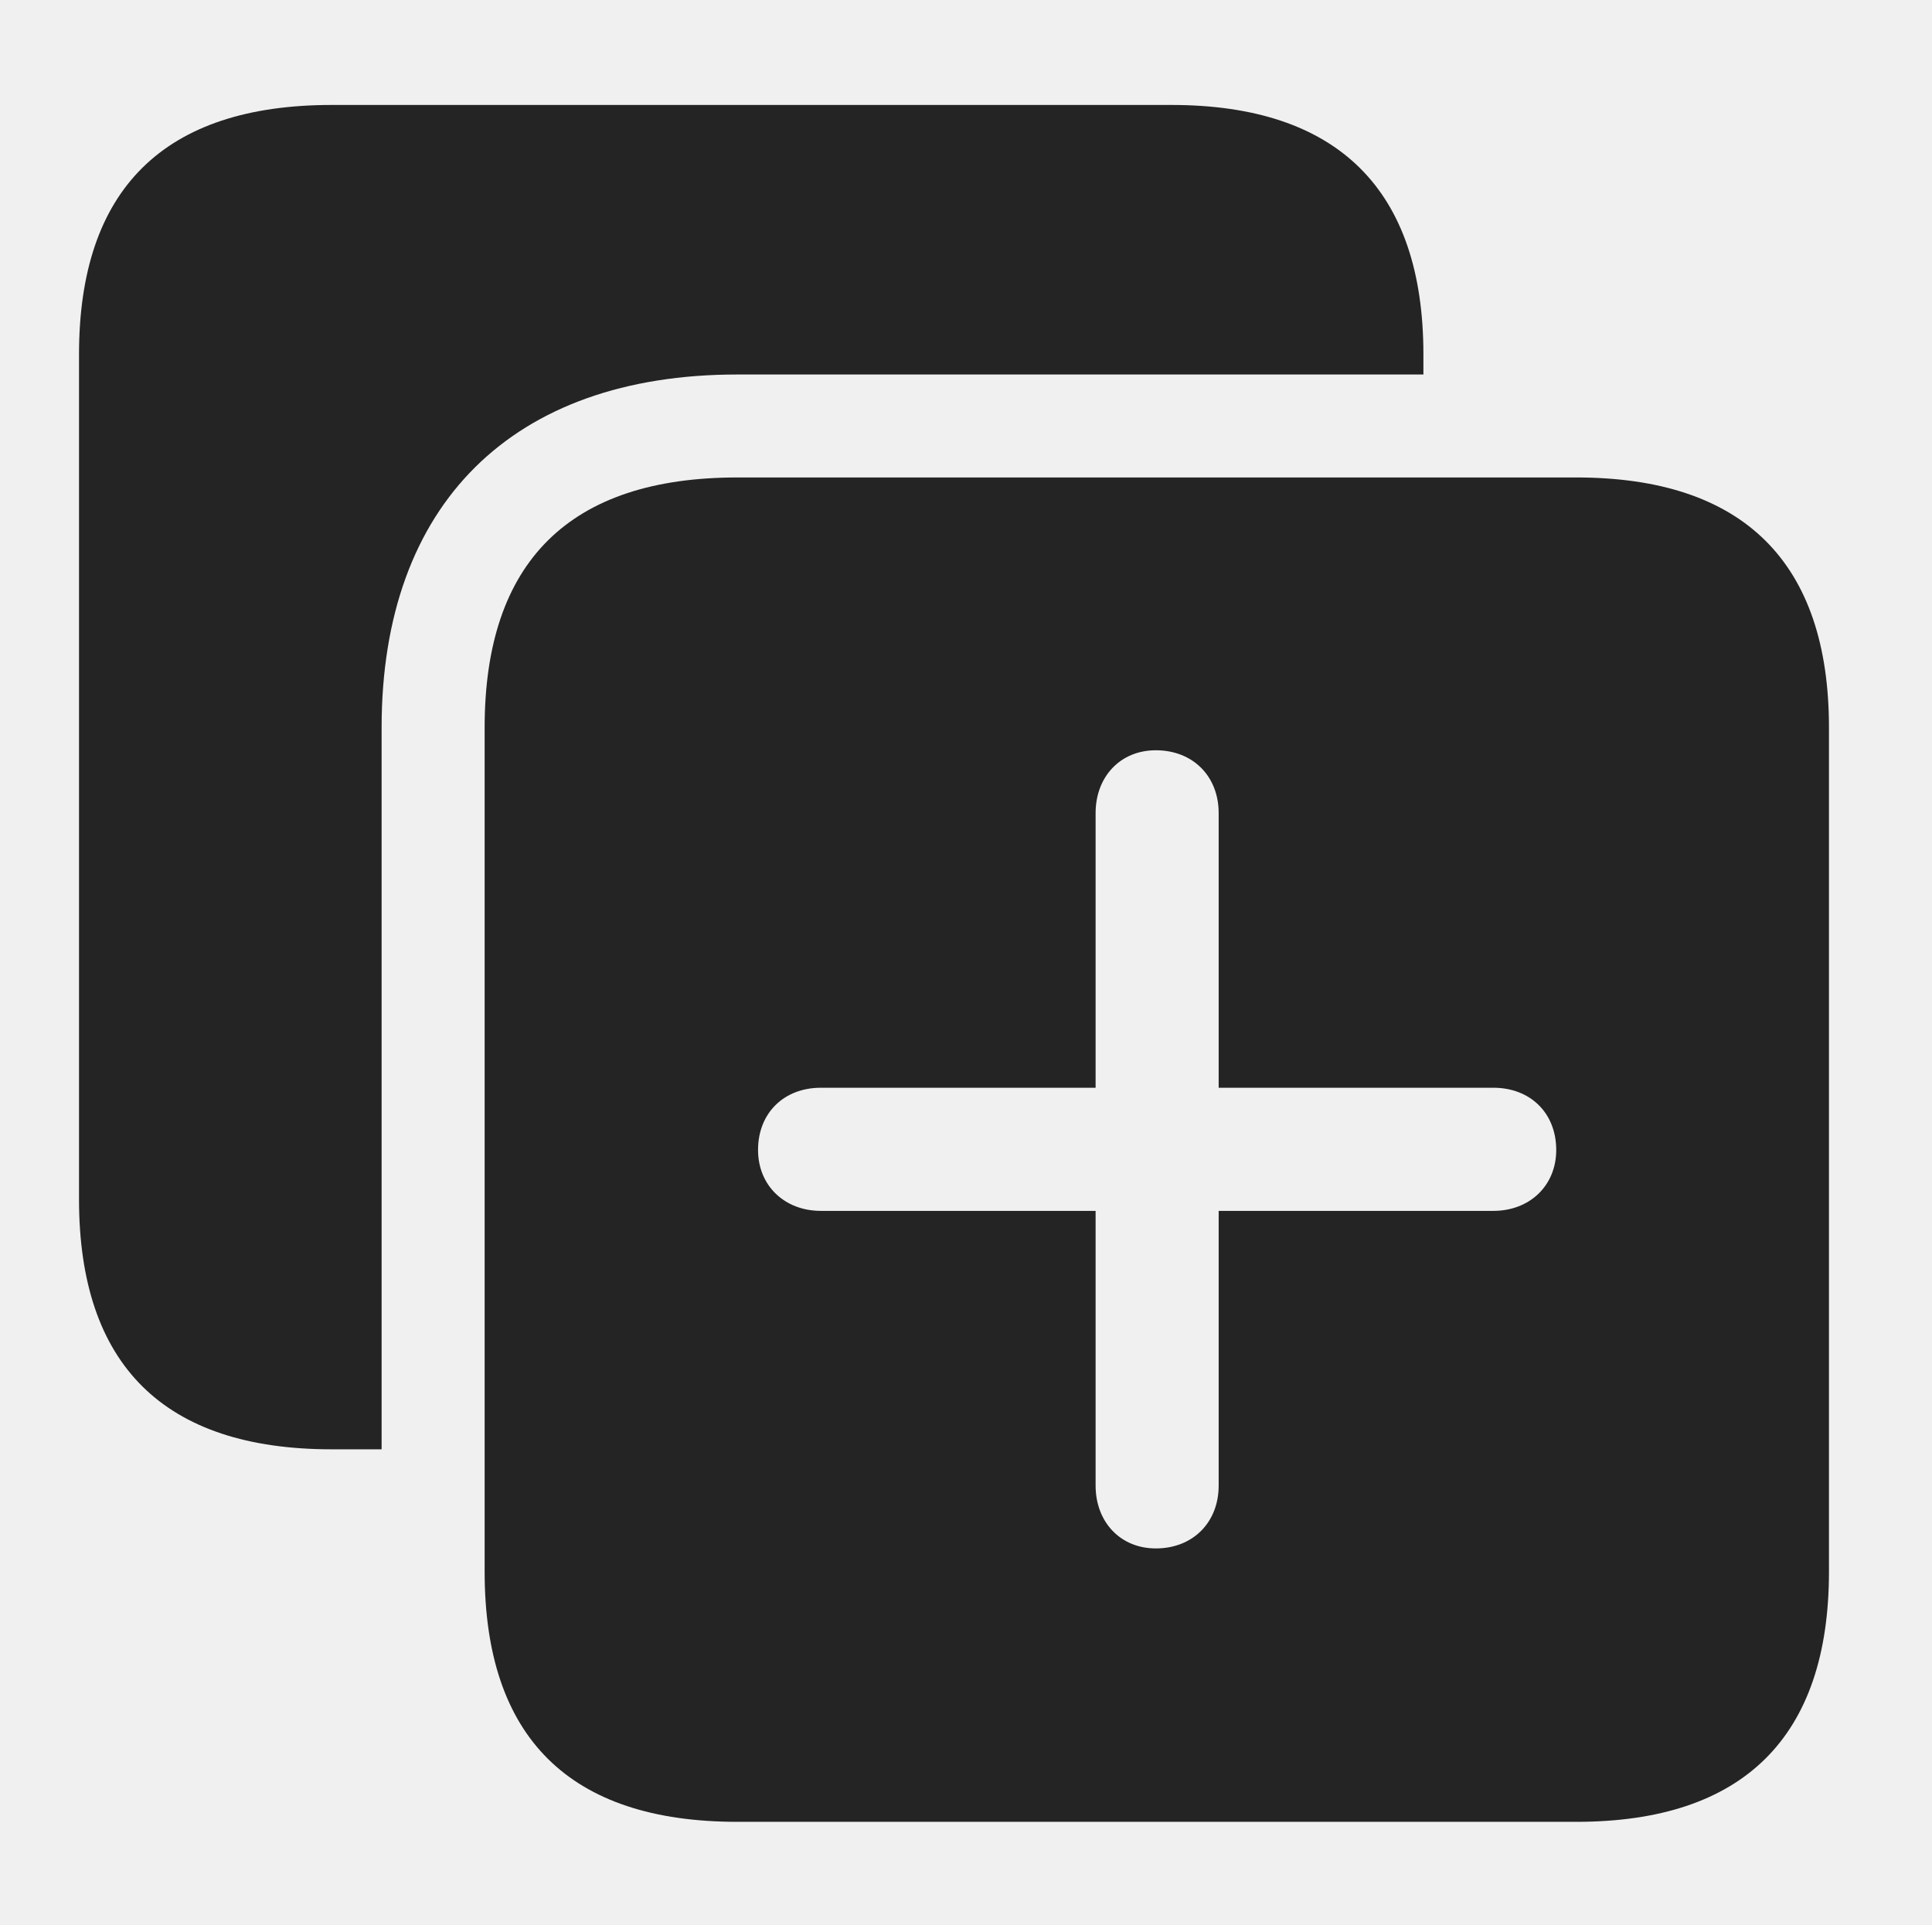
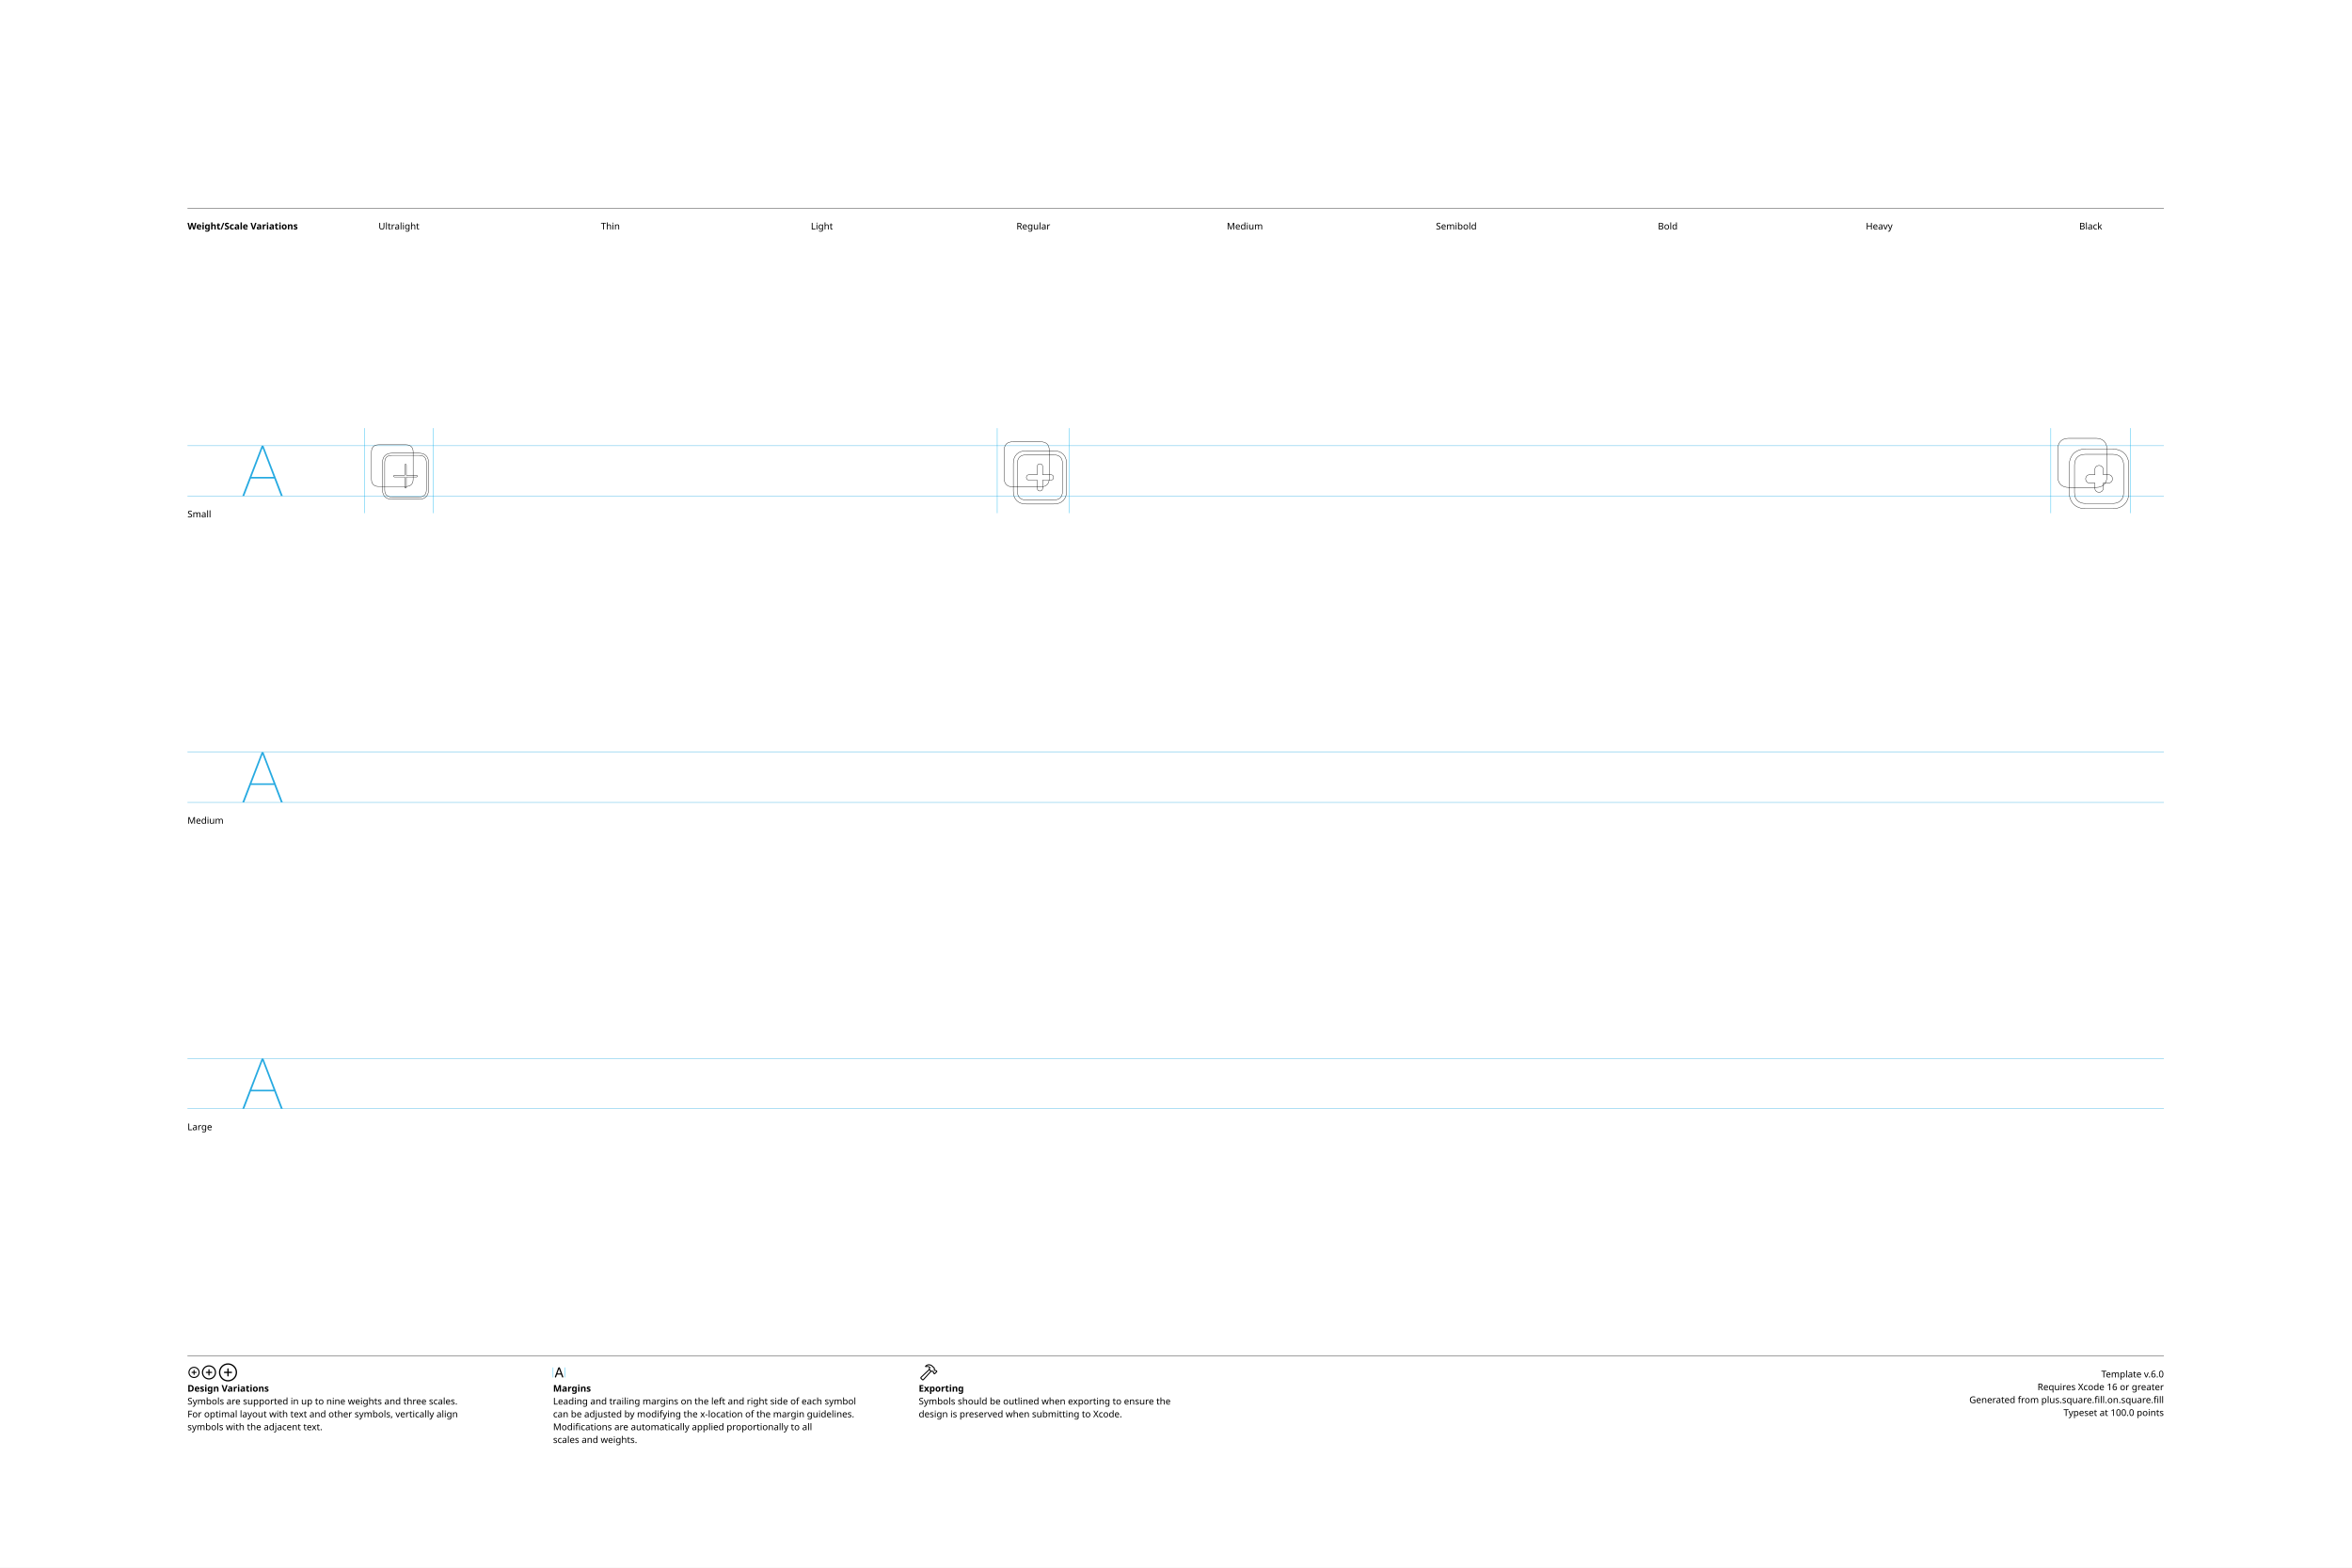
- <svg xmlns="http://www.w3.org/2000/svg" version="1.1" viewBox="0 0 29.121 29.014">
-   <g>
-     <rect height="29.014" opacity="0" width="29.121" x="0" y="0" />
-     <path d="M21.455 5.342L21.455 5.645L11.113 5.645C7.725 5.645 5.752 7.598 5.752 10.967L5.752 21.846L5 21.846C2.471 21.846 1.191 20.576 1.191 18.076L1.191 5.342C1.191 2.852 2.471 1.582 5 1.582L17.656 1.582C20.166 1.582 21.455 2.861 21.455 5.342Z" fill="black" fill-opacity="0.85" />
-     <path d="M27.568 10.967L27.568 23.691C27.568 26.182 26.279 27.461 23.76 27.461L11.113 27.461C8.584 27.461 7.305 26.191 7.305 23.691L7.305 10.967C7.305 8.467 8.584 7.197 11.113 7.197L23.76 7.197C26.279 7.197 27.568 8.477 27.568 10.967ZM16.514 12.256L16.514 16.396L12.373 16.396C11.816 16.396 11.426 16.777 11.426 17.334C11.426 17.871 11.826 18.252 12.373 18.252L16.514 18.252L16.514 22.393C16.514 22.939 16.885 23.34 17.422 23.34C17.979 23.34 18.369 22.949 18.369 22.393L18.369 18.252L22.51 18.252C23.057 18.252 23.457 17.871 23.457 17.334C23.457 16.777 23.066 16.396 22.51 16.396L18.369 16.396L18.369 12.256C18.369 11.699 17.979 11.309 17.422 11.309C16.885 11.309 16.514 11.709 16.514 12.256Z" fill="black" fill-opacity="0.85" />
+ <svg xmlns="http://www.w3.org/2000/svg" version="1.1" viewBox="0 0 3300 2200">
+   <style>.monochrome-0 {-sfsymbols-motion-group:1;-sfsymbols-layer-tags:plus.square.fill.on.square.fill}
+ .monochrome-1 {opacity:0.0;-sfsymbols-clear-behind:true;-sfsymbols-motion-group:0;-sfsymbols-layer-tags:plus.square.fill.on.square.fill}
+ .monochrome-2 {-sfsymbols-motion-group:0;-sfsymbols-layer-tags:plus.square.fill.on.square.fill}
+ .monochrome-3 {opacity:0.0;-sfsymbols-clear-behind:true;-sfsymbols-motion-group:0;-sfsymbols-always-pulses:true;-sfsymbols-layer-tags:plus.square.fill.on.square.fill}
+ 
+ .multicolor-0:tintColor {-sfsymbols-motion-group:1;-sfsymbols-layer-tags:plus.square.fill.on.square.fill}
+ .multicolor-1:tintColor {opacity:0.0;-sfsymbols-clear-behind:true;-sfsymbols-motion-group:0;-sfsymbols-layer-tags:plus.square.fill.on.square.fill}
+ .multicolor-2:tintColor {-sfsymbols-motion-group:0;-sfsymbols-layer-tags:plus.square.fill.on.square.fill}
+ .multicolor-3:tintColor {opacity:0.0;-sfsymbols-clear-behind:true;-sfsymbols-motion-group:0;-sfsymbols-always-pulses:true;-sfsymbols-layer-tags:plus.square.fill.on.square.fill}
+ 
+ .hierarchical-0:tertiary {-sfsymbols-motion-group:1;-sfsymbols-layer-tags:plus.square.fill.on.square.fill}
+ .hierarchical-1:primary {opacity:0.0;-sfsymbols-clear-behind:true;-sfsymbols-motion-group:0;-sfsymbols-layer-tags:plus.square.fill.on.square.fill}
+ .hierarchical-2:tertiary {-sfsymbols-motion-group:0;-sfsymbols-layer-tags:plus.square.fill.on.square.fill}
+ .hierarchical-3:primary {-sfsymbols-motion-group:0;-sfsymbols-layer-tags:plus.square.fill.on.square.fill}
+ 
+ .SFSymbolsPreviewWireframe {fill:none;opacity:1.0;stroke:black;stroke-width:0.5}
+ </style>
+   <g id="Notes">
+     <rect height="2200" id="artboard" style="fill:white;opacity:1" width="3300" x="0" y="0" />
+     <line style="fill:none;stroke:black;opacity:1;stroke-width:0.5;" x1="263" x2="3036" y1="292" y2="292" />
+     <text style="stroke:none;fill:black;font-family:sans-serif;font-size:13;font-weight:bold;" transform="matrix(1 0 0 1 263 322)">Weight/Scale Variations</text>
+     <text style="stroke:none;fill:black;font-family:sans-serif;font-size:13;text-anchor:middle;" transform="matrix(1 0 0 1 559.711 322)">Ultralight</text>
+     <text style="stroke:none;fill:black;font-family:sans-serif;font-size:13;text-anchor:middle;" transform="matrix(1 0 0 1 856.422 322)">Thin</text>
+     <text style="stroke:none;fill:black;font-family:sans-serif;font-size:13;text-anchor:middle;" transform="matrix(1 0 0 1 1153.13 322)">Light</text>
+     <text style="stroke:none;fill:black;font-family:sans-serif;font-size:13;text-anchor:middle;" transform="matrix(1 0 0 1 1449.84 322)">Regular</text>
+     <text style="stroke:none;fill:black;font-family:sans-serif;font-size:13;text-anchor:middle;" transform="matrix(1 0 0 1 1746.56 322)">Medium</text>
+     <text style="stroke:none;fill:black;font-family:sans-serif;font-size:13;text-anchor:middle;" transform="matrix(1 0 0 1 2043.27 322)">Semibold</text>
+     <text style="stroke:none;fill:black;font-family:sans-serif;font-size:13;text-anchor:middle;" transform="matrix(1 0 0 1 2339.98 322)">Bold</text>
+     <text style="stroke:none;fill:black;font-family:sans-serif;font-size:13;text-anchor:middle;" transform="matrix(1 0 0 1 2636.69 322)">Heavy</text>
+     <text style="stroke:none;fill:black;font-family:sans-serif;font-size:13;text-anchor:middle;" transform="matrix(1 0 0 1 2933.4 322)">Black</text>
+     <line style="fill:none;stroke:black;opacity:1;stroke-width:0.5;" x1="263" x2="3036" y1="1903" y2="1903" />
+     <g transform="matrix(0.2 0 0 0.2 263 1933)">
+       <path d="m46.24 4.15c21.777 0 39.453-17.627 39.453-39.404s-17.676-39.404-39.453-39.404c-21.729 0-39.404 17.627-39.404 39.404s17.676 39.404 39.404 39.404Zm0-7.422c-17.676 0-31.934-14.307-31.934-31.982s14.258-31.982 31.934-31.982 31.982 14.307 31.982 31.982-14.307 31.982-31.982 31.982Zm-17.969-31.982c0 2.148 1.514 3.613 3.76 3.613h10.498v10.596c0 2.197 1.465 3.711 3.613 3.711 2.246 0 3.711-1.514 3.711-3.711v-10.596h10.596c2.197 0 3.711-1.465 3.711-3.613 0-2.197-1.514-3.711-3.711-3.711h-10.596v-10.547c0-2.246-1.465-3.76-3.711-3.76-2.148 0-3.613 1.514-3.613 3.76v10.547h-10.498c-2.246 0-3.76 1.514-3.76 3.711Z" />
+     </g>
+     <g transform="matrix(0.2 0 0 0.2 281.506 1933)">
+       <path d="m58.545 14.551c27.49 0 49.805-22.314 49.805-49.805s-22.314-49.805-49.805-49.805-49.805 22.314-49.805 49.805 22.314 49.805 49.805 49.805Zm0-8.301c-22.949 0-41.504-18.555-41.504-41.504s18.555-41.504 41.504-41.504 41.504 18.555 41.504 41.504-18.555 41.504-41.504 41.504Zm-22.656-41.504c0 2.393 1.66 4.004 4.15 4.004h14.355v14.404c0 2.441 1.66 4.15 4.053 4.15 2.441 0 4.15-1.66 4.15-4.15v-14.404h14.404c2.441 0 4.15-1.611 4.15-4.004 0-2.441-1.709-4.15-4.15-4.15h-14.404v-14.355c0-2.49-1.709-4.199-4.15-4.199-2.393 0-4.053 1.709-4.053 4.199v14.355h-14.355c-2.49 0-4.15 1.709-4.15 4.15Z" />
+     </g>
+     <g transform="matrix(0.2 0 0 0.2 304.924 1933)">
+       <path d="m74.853 28.32c35.107 0 63.623-28.467 63.623-63.574s-28.516-63.623-63.623-63.623-63.574 28.516-63.574 63.623 28.467 63.574 63.574 63.574Zm0-9.082c-30.127 0-54.492-24.365-54.492-54.492s24.365-54.492 54.492-54.492 54.492 24.365 54.492 54.492-24.365 54.492-54.492 54.492Zm-28.857-54.492c0 2.588 1.855 4.395 4.59 4.395h19.727v19.775c0 2.686 1.855 4.59 4.443 4.59 2.686 0 4.541-1.855 4.541-4.59v-19.775h19.775c2.686 0 4.59-1.807 4.59-4.395 0-2.734-1.855-4.59-4.59-4.59h-19.775v-19.727c0-2.734-1.855-4.639-4.541-4.639-2.588 0-4.443 1.904-4.443 4.639v19.727h-19.727c-2.734 0-4.59 1.855-4.59 4.59Z" />
+     </g>
+     <text style="stroke:none;fill:black;font-family:sans-serif;font-size:13;font-weight:bold;" transform="matrix(1 0 0 1 263 1953)">Design Variations</text>
+     <text style="stroke:none;fill:black;font-family:sans-serif;font-size:13;" transform="matrix(1 0 0 1 263 1971)">Symbols are supported in up to nine weights and three scales.</text>
+     <text style="stroke:none;fill:black;font-family:sans-serif;font-size:13;" transform="matrix(1 0 0 1 263 1989)">For optimal layout with text and other symbols, vertically align</text>
+     <text style="stroke:none;fill:black;font-family:sans-serif;font-size:13;" transform="matrix(1 0 0 1 263 2007)">symbols with the adjacent text.</text>
+     <line style="fill:none;stroke:#00AEEF;stroke-width:0.5;opacity:1.0;" x1="776" x2="776" y1="1919" y2="1933" />
+     <g transform="matrix(0.2 0 0 0.2 776 1933)">
+       <path d="m16.553 0.781c2.588 0 3.857-0.977 4.785-3.711l6.299-17.236h28.809l6.299 17.236c0.928 2.734 2.197 3.711 4.736 3.711 2.588 0 4.248-1.562 4.248-4.004 0-0.83-0.146-1.611-0.537-2.637l-22.9-60.986c-1.123-2.979-3.125-4.492-6.25-4.492-3.027 0-5.078 1.465-6.152 4.443l-22.9 61.084c-0.391 1.025-0.537 1.807-0.537 2.637 0 2.441 1.562 3.955 4.102 3.955Zm13.477-28.369 11.865-32.861h0.244l11.865 32.861Z" />
+     </g>
+     <line style="fill:none;stroke:#00AEEF;stroke-width:0.5;opacity:1.0;" x1="792.836" x2="792.836" y1="1919" y2="1933" />
+     <text style="stroke:none;fill:black;font-family:sans-serif;font-size:13;font-weight:bold;" transform="matrix(1 0 0 1 776 1953)">Margins</text>
+     <text style="stroke:none;fill:black;font-family:sans-serif;font-size:13;" transform="matrix(1 0 0 1 776 1971)">Leading and trailing margins on the left and right side of each symbol</text>
+     <text style="stroke:none;fill:black;font-family:sans-serif;font-size:13;" transform="matrix(1 0 0 1 776 1989)">can be adjusted by modifying the x-location of the margin guidelines.</text>
+     <text style="stroke:none;fill:black;font-family:sans-serif;font-size:13;" transform="matrix(1 0 0 1 776 2007)">Modifications are automatically applied proportionally to all</text>
+     <text style="stroke:none;fill:black;font-family:sans-serif;font-size:13;" transform="matrix(1 0 0 1 776 2025)">scales and weights.</text>
+     <g transform="matrix(0.2 0 0 0.2 1289 1933)">
+       <path d="m14.209 9.326 8.496 8.545c4.297 4.346 9.229 4.053 13.867-1.074l53.467-58.935-4.834-4.883-53.076 58.398c-1.758 2.002-3.418 2.49-5.762 0.146l-5.859-5.811c-2.344-2.295-1.807-4.004 0.195-5.811l57.373-54.004-4.883-4.834-57.959 54.443c-4.932 4.59-5.322 9.473-1.025 13.818Zm32.08-90.967c-2.1 2.051-2.246 4.932-1.074 6.885 1.172 1.807 3.467 2.979 6.689 2.148 7.324-1.709 14.941-2.002 22.07 2.686l-2.93 7.275c-1.709 4.15-0.83 7.08 1.855 9.814l11.475 11.572c2.441 2.441 4.492 2.539 7.324 2.051l5.322-0.977 3.32 3.369-0.195 2.783c-0.195 2.49 0.439 4.395 2.881 6.787l3.809 3.711c2.393 2.393 5.469 2.539 7.812 0.195l14.551-14.6c2.344-2.344 2.246-5.322-0.146-7.715l-3.857-3.809c-2.393-2.393-4.248-3.174-6.641-2.979l-2.881 0.244-3.223-3.174 1.221-5.615c0.635-2.832-0.146-5.029-3.076-7.959l-10.986-10.938c-16.699-16.602-38.867-16.211-53.32-1.758Zm7.471 1.855c12.158-8.887 28.613-7.373 39.746 3.76l12.158 12.06c1.172 1.172 1.367 2.1 1.025 3.809l-1.611 7.422 7.52 7.422 4.932-0.293c1.27-0.049 1.66 0.049 2.637 1.025l2.881 2.881-12.207 12.207-2.881-2.881c-0.977-0.977-1.123-1.367-1.074-2.686l0.342-4.883-7.471-7.422-7.617 1.27c-1.611 0.342-2.344 0.195-3.564-0.977l-10.01-10.01c-1.27-1.172-1.416-2.002-0.635-3.857l4.395-10.449c-7.812-7.275-17.969-10.4-28.125-7.422-0.781 0.195-1.074-0.439-0.439-0.977Z" />
+     </g>
+     <text style="stroke:none;fill:black;font-family:sans-serif;font-size:13;font-weight:bold;" transform="matrix(1 0 0 1 1289 1953)">Exporting</text>
+     <text style="stroke:none;fill:black;font-family:sans-serif;font-size:13;" transform="matrix(1 0 0 1 1289 1971)">Symbols should be outlined when exporting to ensure the</text>
+     <text style="stroke:none;fill:black;font-family:sans-serif;font-size:13;" transform="matrix(1 0 0 1 1289 1989)">design is preserved when submitting to Xcode.</text>
+     <text id="template-version" style="stroke:none;fill:black;font-family:sans-serif;font-size:13;text-anchor:end;" transform="matrix(1 0 0 1 3036 1933)">Template v.6.0</text>
+     <text style="stroke:none;fill:black;font-family:sans-serif;font-size:13;text-anchor:end;" transform="matrix(1 0 0 1 3036 1951)">Requires Xcode 16 or greater</text>
+     <text id="descriptive-name" style="stroke:none;fill:black;font-family:sans-serif;font-size:13;text-anchor:end;" transform="matrix(1 0 0 1 3036 1969)">Generated from plus.square.fill.on.square.fill</text>
+     <text style="stroke:none;fill:black;font-family:sans-serif;font-size:13;text-anchor:end;" transform="matrix(1 0 0 1 3036 1987)">Typeset at 100.0 points</text>
+     <text style="stroke:none;fill:black;font-family:sans-serif;font-size:13;" transform="matrix(1 0 0 1 263 726)">Small</text>
+     <text style="stroke:none;fill:black;font-family:sans-serif;font-size:13;" transform="matrix(1 0 0 1 263 1156)">Medium</text>
+     <text style="stroke:none;fill:black;font-family:sans-serif;font-size:13;" transform="matrix(1 0 0 1 263 1586)">Large</text>
+   </g>
+   <g id="Guides">
+     <g id="H-reference" style="fill:#27AAE1;stroke:none;" transform="matrix(1 0 0 1 339 696)">
+       <path d="M0.994 0L3.638 0L29.328-67.132L30.03-67.132L30.03-70.459L28.123-70.459ZM11.688-24.48L46.981-24.48L46.231-26.729L12.438-26.729ZM55.12 0L57.764 0L30.638-70.459L29.433-70.459L29.433-67.132Z" />
+     </g>
+     <line id="Baseline-S" style="fill:none;stroke:#27AAE1;opacity:1;stroke-width:0.5;" x1="263" x2="3036" y1="696" y2="696" />
+     <line id="Capline-S" style="fill:none;stroke:#27AAE1;opacity:1;stroke-width:0.5;" x1="263" x2="3036" y1="625.541" y2="625.541" />
+     <g id="H-reference" style="fill:#27AAE1;stroke:none;" transform="matrix(1 0 0 1 339 1126)">
+       <path d="M0.994 0L3.638 0L29.328-67.132L30.03-67.132L30.03-70.459L28.123-70.459ZM11.688-24.48L46.981-24.48L46.231-26.729L12.438-26.729ZM55.12 0L57.764 0L30.638-70.459L29.433-70.459L29.433-67.132Z" />
+     </g>
+     <line id="Baseline-M" style="fill:none;stroke:#27AAE1;opacity:1;stroke-width:0.5;" x1="263" x2="3036" y1="1126" y2="1126" />
+     <line id="Capline-M" style="fill:none;stroke:#27AAE1;opacity:1;stroke-width:0.5;" x1="263" x2="3036" y1="1055.54" y2="1055.54" />
+     <g id="H-reference" style="fill:#27AAE1;stroke:none;" transform="matrix(1 0 0 1 339 1556)">
+       <path d="M0.994 0L3.638 0L29.328-67.132L30.03-67.132L30.03-70.459L28.123-70.459ZM11.688-24.48L46.981-24.48L46.231-26.729L12.438-26.729ZM55.12 0L57.764 0L30.638-70.459L29.433-70.459L29.433-67.132Z" />
+     </g>
+     <line id="Baseline-L" style="fill:none;stroke:#27AAE1;opacity:1;stroke-width:0.5;" x1="263" x2="3036" y1="1556" y2="1556" />
+     <line id="Capline-L" style="fill:none;stroke:#27AAE1;opacity:1;stroke-width:0.5;" x1="263" x2="3036" y1="1485.54" y2="1485.54" />
+     <line id="right-margin-Black-S" style="fill:none;stroke:#00AEEF;stroke-width:0.5;opacity:1.0;" x1="2989.36" x2="2989.36" y1="600.785" y2="720.121" />
+     <line id="left-margin-Black-S" style="fill:none;stroke:#00AEEF;stroke-width:0.5;opacity:1.0;" x1="2877.44" x2="2877.44" y1="600.785" y2="720.121" />
+     <line id="right-margin-Regular-S" style="fill:none;stroke:#00AEEF;stroke-width:0.5;opacity:1.0;" x1="1500.53" x2="1500.53" y1="600.785" y2="720.121" />
+     <line id="left-margin-Regular-S" style="fill:none;stroke:#00AEEF;stroke-width:0.5;opacity:1.0;" x1="1399.16" x2="1399.16" y1="600.785" y2="720.121" />
+     <line id="right-margin-Ultralight-S" style="fill:none;stroke:#00AEEF;stroke-width:0.5;opacity:1.0;" x1="607.988" x2="607.988" y1="600.785" y2="720.121" />
+     <line id="left-margin-Ultralight-S" style="fill:none;stroke:#00AEEF;stroke-width:0.5;opacity:1.0;" x1="511.434" x2="511.434" y1="600.785" y2="720.121" />
+   </g>
+   <g id="Symbols">
+     <g id="Black-S" transform="matrix(1 0 0 1 2877.44 696)">
+       <path class="monochrome-0 multicolor-0:tintColor hierarchical-0:tertiary SFSymbolsPreviewWireframe" d="M25-11.963L63.477-11.963C73.047-11.963 78.711-17.627 78.711-27.197L78.711-65.674C78.711-75.244 73.047-80.908 63.477-80.908L25-80.908C15.43-80.908 9.766-75.244 9.766-65.674L9.766-27.197C9.766-17.627 15.43-11.963 25-11.963Z" />
+       <path class="monochrome-1 multicolor-1:tintColor hierarchical-1:primary SFSymbolsPreviewWireframe" d="M48.438 17.822L86.914 17.822C100.537 17.822 109.473 8.887 109.473-4.736L109.473-43.213C109.473-56.836 100.537-65.772 86.914-65.772L48.438-65.772C34.815-65.772 25.879-56.836 25.879-43.213L25.879-4.736C25.879 8.887 34.815 17.822 48.438 17.822Z" />
+       <path class="monochrome-2 multicolor-2:tintColor hierarchical-2:tertiary SFSymbolsPreviewWireframe" d="M48.438 10.498L86.914 10.498C96.484 10.498 102.148 4.834 102.148-4.736L102.148-43.213C102.148-52.783 96.484-58.447 86.914-58.447L48.438-58.447C38.867-58.447 33.203-52.783 33.203-43.213L33.203-4.736C33.203 4.834 38.867 10.498 48.438 10.498Z" />
+       <path class="monochrome-3 multicolor-3:tintColor hierarchical-3:primary SFSymbolsPreviewWireframe" d="M48.877-23.975C48.877-27.295 51.318-29.834 54.541-29.834L61.816-29.834L61.816-37.109C61.816-40.332 64.356-42.773 67.676-42.773C70.996-42.773 73.535-40.332 73.535-37.109L73.535-29.834L80.811-29.834C84.033-29.834 86.475-27.295 86.475-23.975C86.475-20.654 84.033-18.115 80.811-18.115L73.535-18.115L73.535-10.84C73.535-7.617 70.996-5.176 67.676-5.176C64.356-5.176 61.816-7.617 61.816-10.84L61.816-18.115L54.541-18.115C51.318-18.115 48.877-20.654 48.877-23.975Z" />
+     </g>
+     <g id="Regular-S" transform="matrix(1 0 0 1 1399.16 696)">
+       <path class="monochrome-0 multicolor-0:tintColor hierarchical-0:tertiary SFSymbolsPreviewWireframe" d="M22.217-12.744L60.596-12.744C68.897-12.744 73.047-16.797 73.047-25L73.047-63.77C73.047-71.973 68.897-76.025 60.596-76.025L22.217-76.025C13.867-76.025 9.766-71.973 9.766-63.77L9.766-25C9.766-16.797 13.867-12.744 22.217-12.744Z" />
+       <path class="monochrome-1 multicolor-1:tintColor hierarchical-1:primary SFSymbolsPreviewWireframe" d="M40.772 11.328L79.15 11.328C90.576 11.328 97.314 4.736 97.314-6.641L97.314-45.41C97.314-56.787 90.576-63.379 79.15-63.379L40.772-63.379C29.297-63.379 22.607-56.787 22.607-45.41L22.607-6.641C22.607 4.736 29.297 11.328 40.772 11.328Z" />
+       <path class="monochrome-2 multicolor-2:tintColor hierarchical-2:tertiary SFSymbolsPreviewWireframe" d="M40.772 5.615L79.15 5.615C87.451 5.615 91.602 1.562 91.602-6.641L91.602-45.41C91.602-53.613 87.451-57.666 79.15-57.666L40.772-57.666C32.422-57.666 28.32-53.613 28.32-45.41L28.32-6.641C28.32 1.562 32.422 5.615 40.772 5.615Z" />
+       <path class="monochrome-3 multicolor-3:tintColor hierarchical-3:primary SFSymbolsPreviewWireframe" d="M40.869-25.977C40.869-28.271 42.48-29.834 44.775-29.834L56.152-29.834L56.152-41.26C56.152-43.555 57.666-45.117 59.912-45.117C62.207-45.117 63.77-43.555 63.77-41.26L63.77-29.834L75.244-29.834C77.49-29.834 79.053-28.271 79.053-25.977C79.053-23.73 77.49-22.217 75.244-22.217L63.77-22.217L63.77-10.791C63.77-8.545 62.207-6.934 59.912-6.934C57.666-6.934 56.152-8.545 56.152-10.791L56.152-22.217L44.775-22.217C42.48-22.217 40.869-23.73 40.869-25.977Z" />
+     </g>
+     <g id="Ultralight-S" transform="matrix(1 0 0 1 511.434 696)">
+       <path class="monochrome-0 multicolor-0:tintColor hierarchical-0:tertiary SFSymbolsPreviewWireframe" d="M19.765-13.335L58.234-13.335C64.764-13.335 68.233-16.888 68.233-23.32L68.233-61.817C68.233-68.249 64.764-71.802 58.234-71.802L19.765-71.802C13.232-71.802 9.766-68.34 9.766-61.817L9.766-23.32C9.766-16.797 13.232-13.335 19.765-13.335Z" />
+       <path class="monochrome-1 multicolor-1:tintColor hierarchical-1:primary SFSymbolsPreviewWireframe" d="M38.319 4.562L76.789 4.562C85.036 4.562 89.822-0.35 89.822-8.502L89.822-46.999C89.822-55.107 85.036-60.019 76.789-60.019L38.319-60.019C30.069-60.019 25.241-55.198 25.241-46.999L25.241-8.502C25.241-0.259 30.069 4.562 38.319 4.562Z" />
+       <path class="monochrome-2 multicolor-2:tintColor hierarchical-2:tertiary SFSymbolsPreviewWireframe" d="M38.319 1.483L76.789 1.483C83.319 1.483 86.788-2.07 86.788-8.502L86.788-46.999C86.788-53.432 83.319-56.985 76.789-56.985L38.319-56.985C31.786-56.985 28.32-53.523 28.32-46.999L28.32-8.502C28.32-1.979 31.786 1.483 38.319 1.483Z" />
+       <path class="monochrome-3 multicolor-3:tintColor hierarchical-3:primary SFSymbolsPreviewWireframe" d="M40.733-27.747C40.733-28.408 41.209-28.971 41.915-28.971L56.379-28.971L56.379-43.439C56.379-44.054 56.94-44.618 57.505-44.618C58.166-44.618 58.729-44.1 58.729-43.439L58.729-28.971L73.201-28.971C73.858-28.971 74.376-28.408 74.376-27.747C74.376-27.182 73.812-26.622 73.201-26.622L58.729-26.622L58.729-12.153C58.729-11.451 58.166-10.975 57.505-10.975C56.94-10.975 56.379-11.497 56.379-12.153L56.379-26.622L41.915-26.622C41.254-26.622 40.733-27.182 40.733-27.747Z" />
+     </g>
  </g>
</svg>
